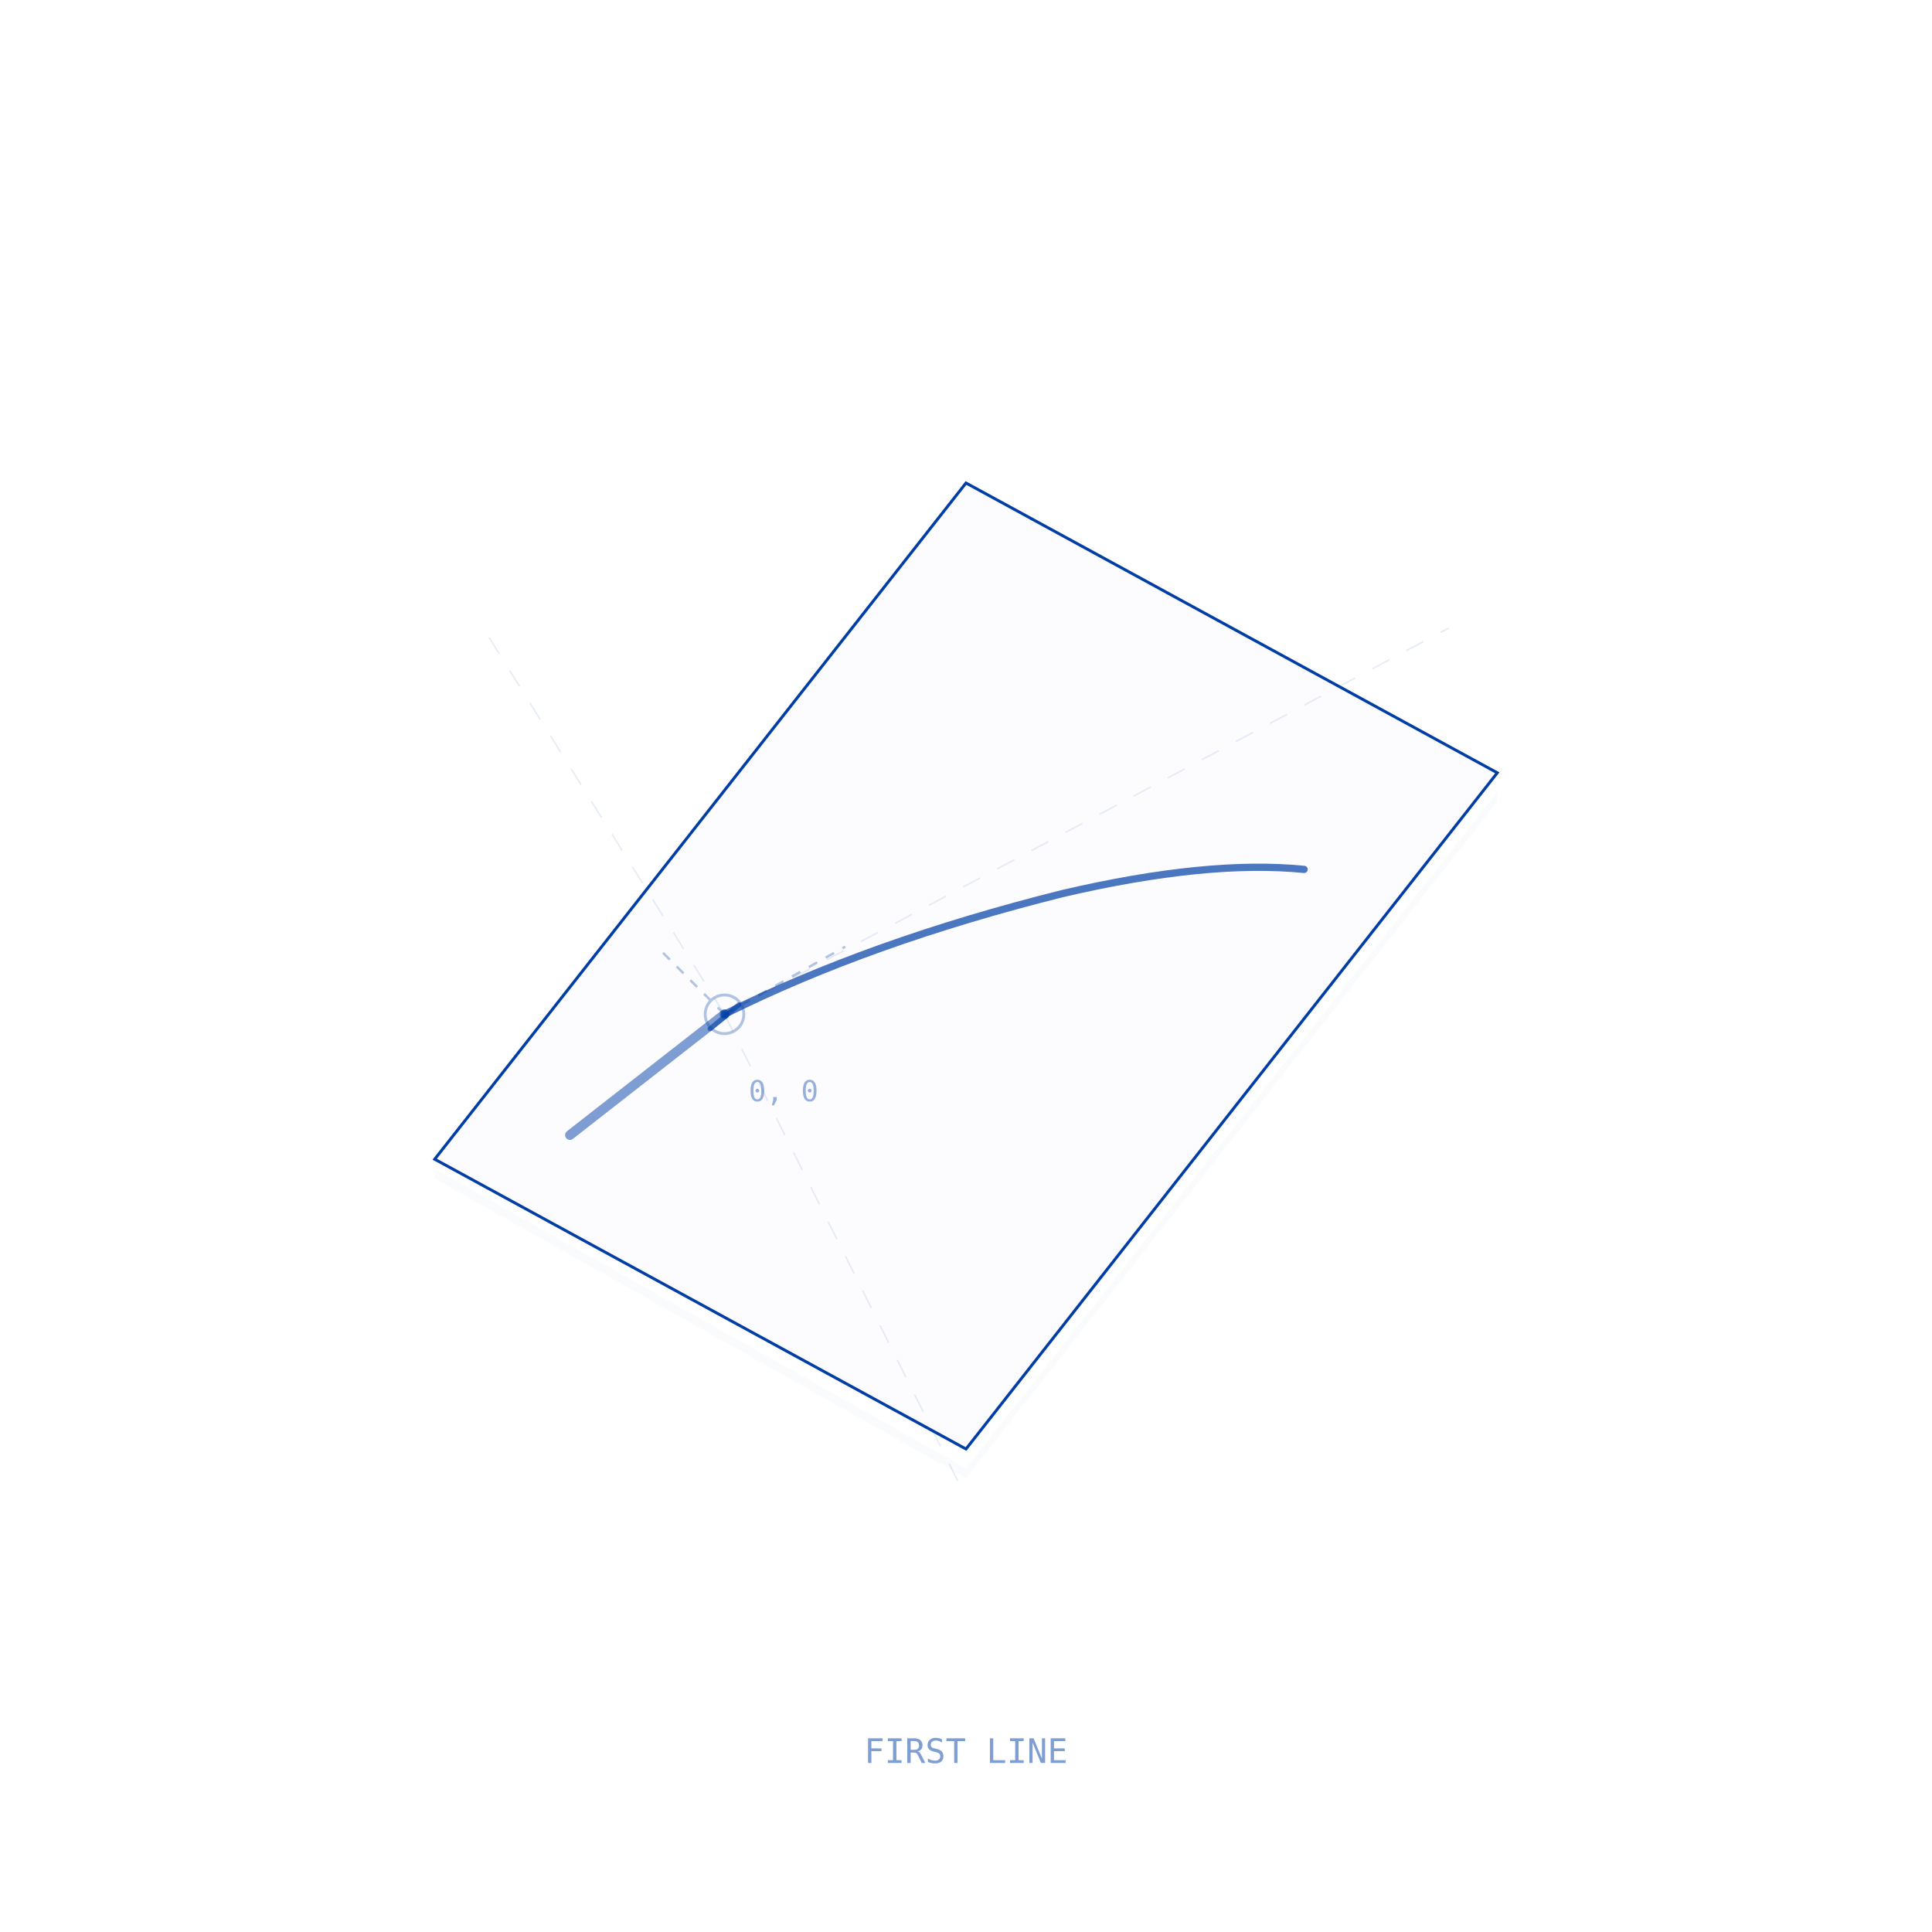
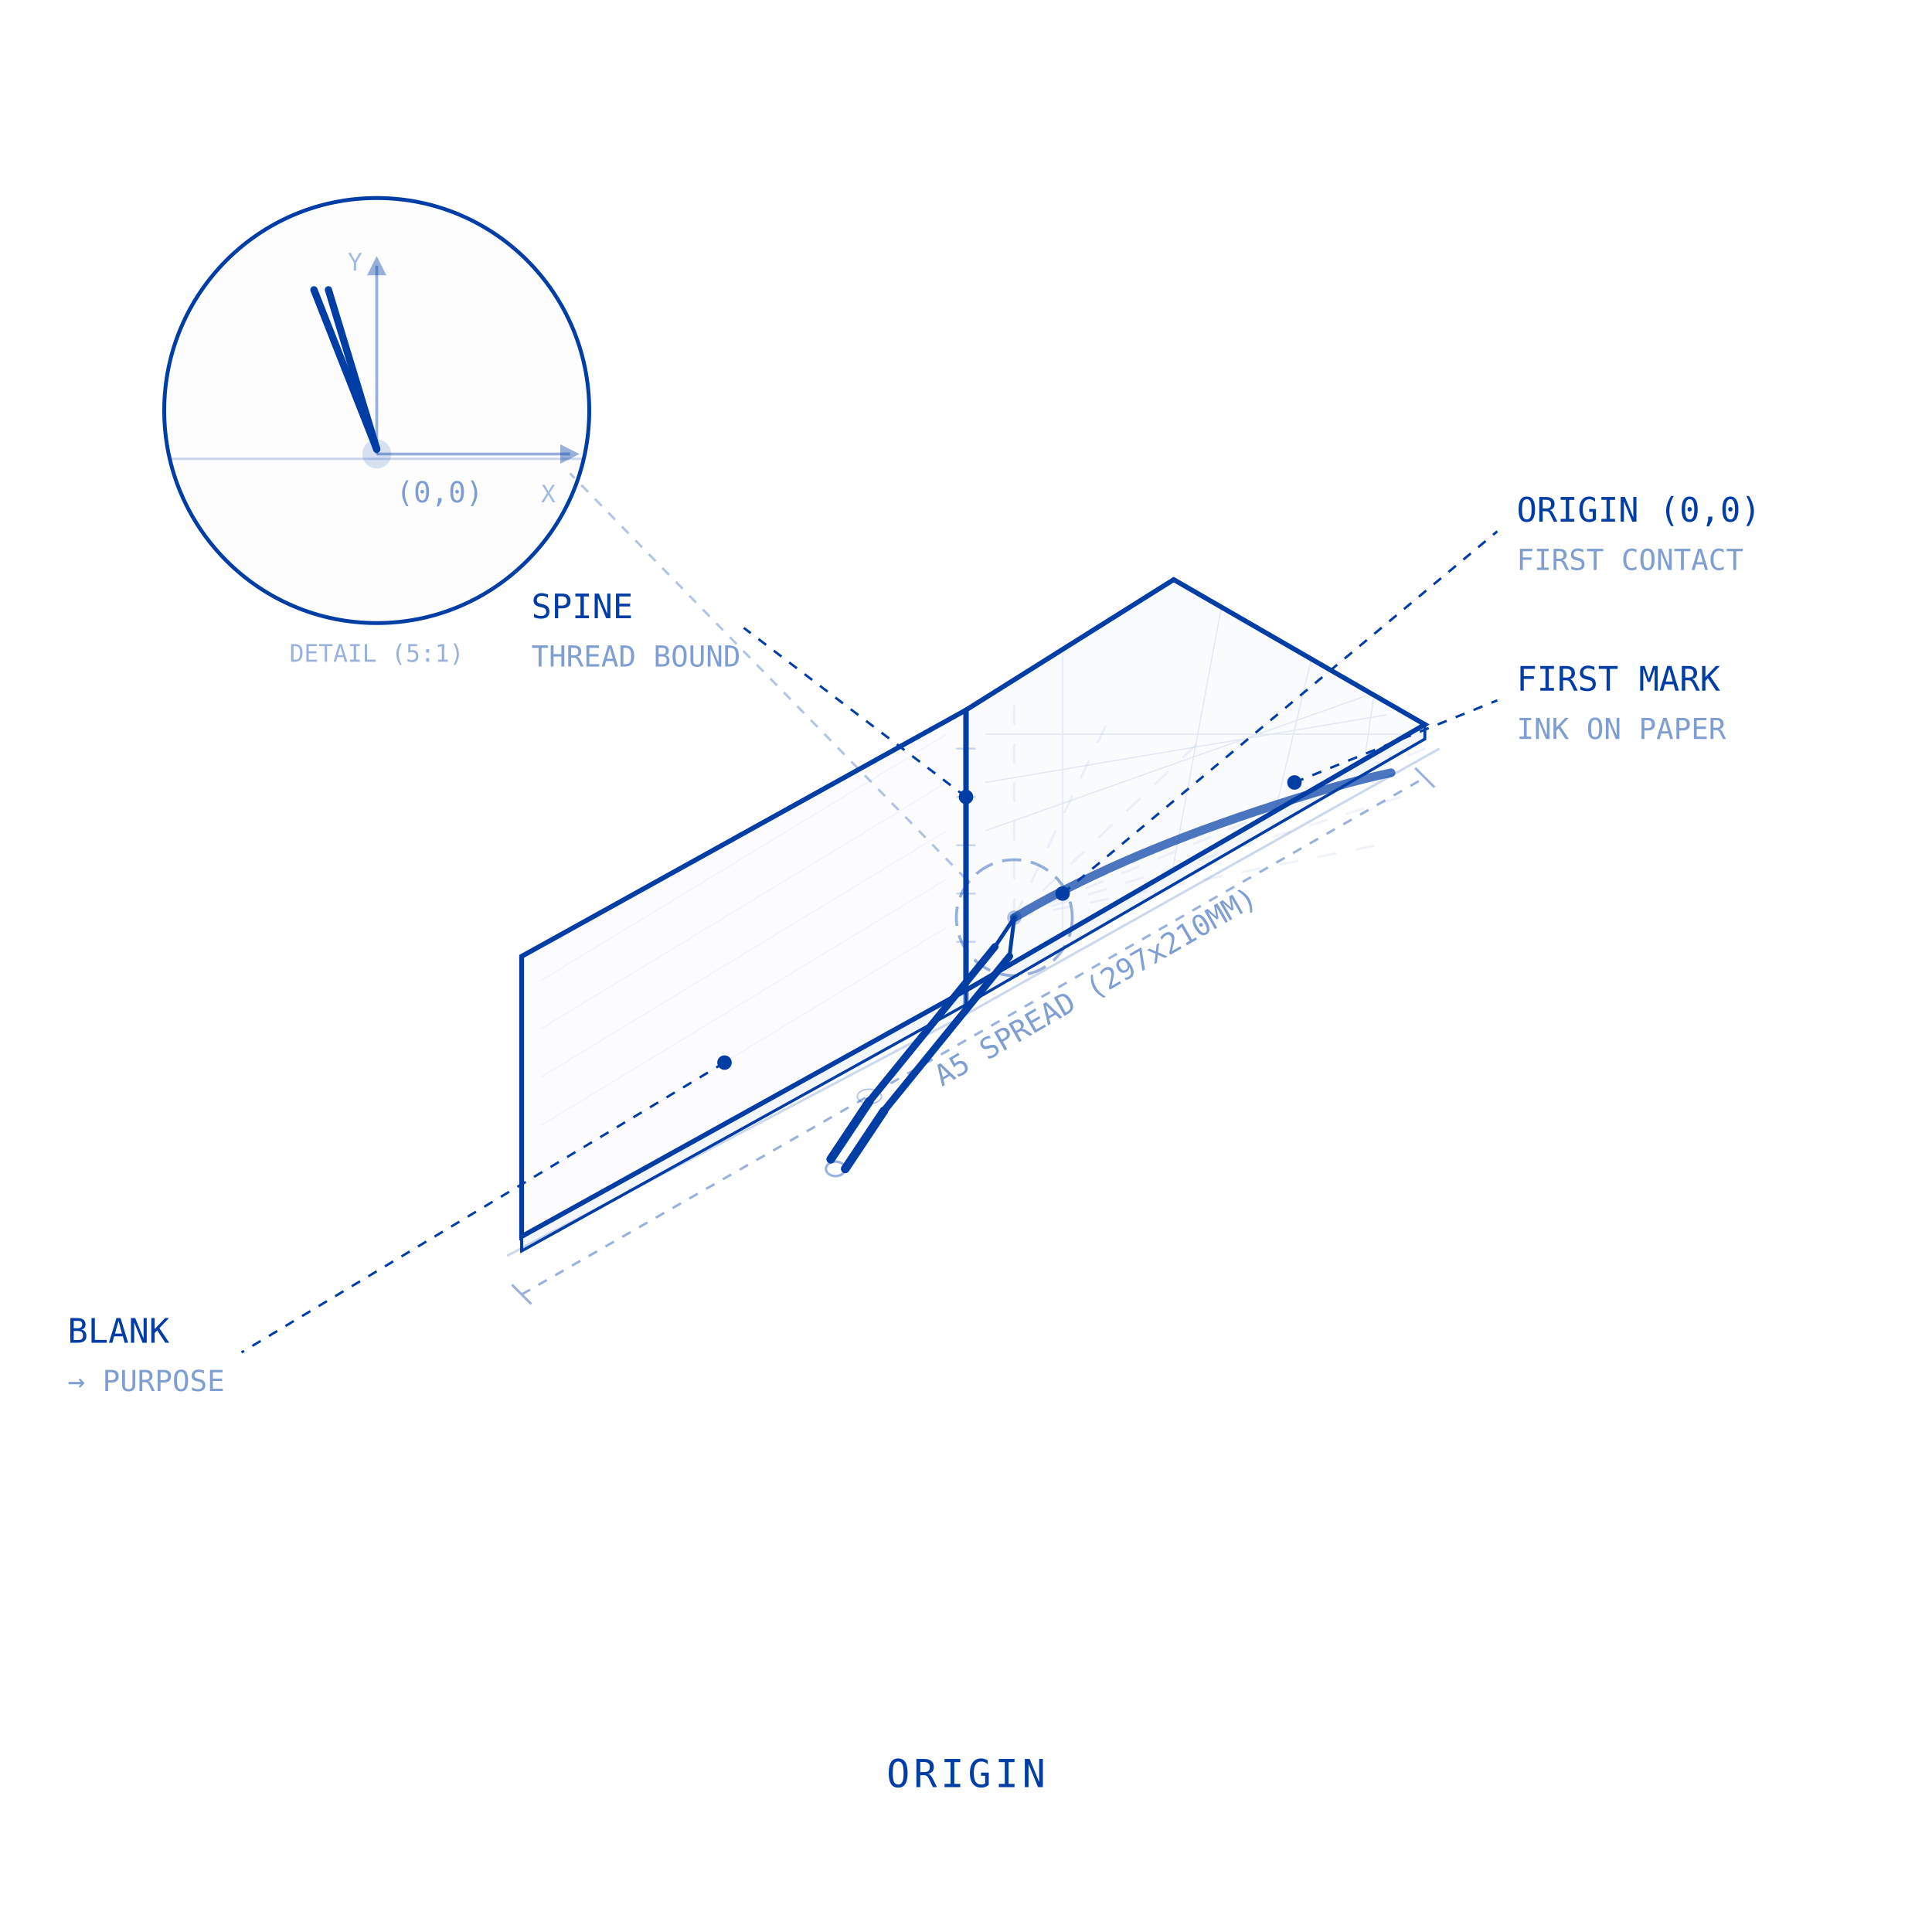
<svg xmlns="http://www.w3.org/2000/svg" viewBox="0 0 400 400" fill="none">
-   <polygon points="200,100 310,160 200,300 90,240" stroke="#003DA5" stroke-width="0.6" fill="rgba(0,61,165,0.015)" />
-   <polygon points="200,304 310,164 310,166 200,306 90,244 90,242" stroke="none" fill="rgba(0,61,165,0.02)" />
-   <path d="M 150,210 Q 180,195 220,185 Q 250,178 270,180" stroke="#003DA5" stroke-width="1.5" fill="none" stroke-linecap="round" opacity="0.7" />
+   <defs>
+     <clipPath id="origin-right-page-clip">
+       <polygon points="200,205 295,150 243,120 200,147" />
+     </clipPath>
+     <clipPath id="origin-inset-clip">
+       <circle cx="78" cy="85" r="44" />
+     </clipPath>
+   </defs>
  <g>
-     <line x1="118" y1="235" x2="150" y2="210" stroke="#003DA5" stroke-width="2" stroke-linecap="round" opacity="0.5" />
-     <line x1="147" y1="213" x2="153" y2="208" stroke="#003DA5" stroke-width="1" stroke-linecap="round" opacity="0.6" />
-     <circle cx="150" cy="210" r="1" fill="#003DA5" opacity="0.5" />
+     <polygon points="200,205 200,147 108,198 108,256" stroke="#003DA5" stroke-width="1" fill="rgba(0,61,165,0.015)" />
+     <polygon points="108,256 108,198 108,201 108,259" stroke="#003DA5" stroke-width="0.6" fill="rgba(0,61,165,0.04)" />
+     <polygon points="200,205 108,256 108,259 200,208" stroke="#003DA5" stroke-width="0.6" fill="rgba(0,61,165,0.05)" />
+     <g stroke="#003DA5" stroke-width="0.2" opacity="0.06">
+       <line x1="196" y1="152" x2="112" y2="203" />
+       <line x1="196" y1="162" x2="112" y2="213" />
+       <line x1="196" y1="172" x2="112" y2="223" />
+       <line x1="196" y1="182" x2="112" y2="233" />
+       <line x1="196" y1="192" x2="112" y2="243" />
+     </g>
+     <polygon points="200,205 295,150 243,120 200,147" stroke="#003DA5" stroke-width="1" fill="rgba(0,61,165,0.02)" />
+     <polygon points="295,150 295,153 200,208 200,205" stroke="#003DA5" stroke-width="0.6" fill="rgba(0,61,165,0.05)" />
+     <g clip-path="url(#origin-right-page-clip)" stroke="#003DA5" stroke-width="0.25" opacity="0.1">
+       <line x1="204" y1="152" x2="291" y2="152" />
+       <line x1="204" y1="162" x2="287" y2="148" />
+       <line x1="204" y1="172" x2="283" y2="144" />
+       <line x1="220" y1="200" x2="220" y2="130" />
+       <line x1="240" y1="195" x2="253" y2="125" />
+       <line x1="260" y1="185" x2="273" y2="130" />
+       <line x1="280" y1="175" x2="285" y2="140" />
+     </g>
+     <line x1="200" y1="147" x2="200" y2="208" stroke="#003DA5" stroke-width="1.2" opacity="0.5" />
+     <g stroke="#003DA5" stroke-width="0.4" opacity="0.2">
+       <line x1="198" y1="155" x2="202" y2="155" />
+       <line x1="198" y1="165" x2="202" y2="165" />
+       <line x1="198" y1="175" x2="202" y2="175" />
+       <line x1="198" y1="185" x2="202" y2="185" />
+       <line x1="198" y1="195" x2="202" y2="195" />
+     </g>
+     <g stroke="#003DA5" stroke-width="0.5" opacity="0.2">
+       <line x1="105" y1="260" x2="200" y2="210" />
+       <line x1="200" y1="210" x2="298" y2="155" />
+     </g>
  </g>
-   <g opacity="0.3">
-     <circle cx="150" cy="210" r="4" stroke="#003DA5" stroke-width="0.6" fill="none" />
-     <line x1="150" y1="210" x2="175" y2="196" stroke="#003DA5" stroke-width="0.5" stroke-dasharray="2 2" />
-     <line x1="150" y1="210" x2="136" y2="196" stroke="#003DA5" stroke-width="0.5" stroke-dasharray="2 2" />
+   <g>
+     <path d="M210,190 Q230,178 260,168 Q278,162 288,160" stroke="#003DA5" stroke-width="1.8" fill="none" stroke-linecap="round" opacity="0.7" />
+     <circle cx="210" cy="190" r="1.5" fill="#003DA5" opacity="0.3" />
  </g>
-   <text x="155" y="228" font-family="'VT323', monospace" font-size="6" fill="#003DA5" opacity="0.4">
-     0, 0
-   </text>
-   <g stroke="#003DA5" stroke-width="0.3" stroke-dasharray="4 4" opacity="0.1">
-     <line x1="150" y1="210" x2="300" y2="130" />
-     <line x1="150" y1="210" x2="100" y2="130" />
-     <line x1="150" y1="210" x2="200" y2="310" />
+   <g>
+     <line x1="206" y1="196" x2="180" y2="228" stroke="#003DA5" stroke-width="1.5" stroke-linecap="round" />
+     <line x1="209" y1="198" x2="183" y2="230" stroke="#003DA5" stroke-width="1.5" stroke-linecap="round" />
+     <line x1="180" y1="228" x2="172" y2="240" stroke="#003DA5" stroke-width="1.8" stroke-linecap="round" />
+     <line x1="183" y1="230" x2="175" y2="242" stroke="#003DA5" stroke-width="1.8" stroke-linecap="round" />
+     <ellipse cx="173" cy="242" rx="2" ry="1.5" stroke="#003DA5" stroke-width="0.5" opacity="0.4" />
+     <line x1="206" y1="196" x2="210" y2="190" stroke="#003DA5" stroke-width="0.8" stroke-linecap="round" />
+     <line x1="209" y1="198" x2="210" y2="190" stroke="#003DA5" stroke-width="0.8" stroke-linecap="round" />
+     <circle cx="210" cy="190" r="0.8" fill="#003DA5" opacity="0.5" />
+     <ellipse cx="180" cy="227" rx="2.5" ry="1.5" stroke="#003DA5" stroke-width="0.3" fill="none" opacity="0.3" />
  </g>
-   <text x="200" y="365" font-family="'VT323', monospace" font-size="7" fill="#003DA5" text-anchor="middle" opacity="0.5">
-     FIRST LINE
+   <g>
+     <circle cx="210" cy="190" r="12" stroke="#003DA5" stroke-width="0.6" stroke-dasharray="4 2" fill="none" opacity="0.4" />
+     <line x1="200" y1="182" x2="118" y2="98" stroke="#003DA5" stroke-width="0.5" stroke-dasharray="2 2" opacity="0.3" />
+     <circle cx="78" cy="85" r="44" stroke="#003DA5" stroke-width="0.8" fill="rgba(0,61,165,0.01)" />
+     <g clip-path="url(#origin-inset-clip)">
+       <line x1="35" y1="95" x2="121" y2="95" stroke="#003DA5" stroke-width="0.5" opacity="0.2" />
+       <line x1="65" y1="60" x2="78" y2="93" stroke="#003DA5" stroke-width="1.5" stroke-linecap="round" />
+       <line x1="68" y1="60" x2="78" y2="93" stroke="#003DA5" stroke-width="1.5" stroke-linecap="round" />
+       <circle cx="78" cy="94" r="3" fill="#003DA5" opacity="0.15" />
+       <line x1="78" y1="94" x2="118" y2="94" stroke="#003DA5" stroke-width="0.6" opacity="0.4" />
+       <polygon points="116,92 120,94 116,96" fill="#003DA5" opacity="0.4" />
+       <line x1="78" y1="94" x2="78" y2="55" stroke="#003DA5" stroke-width="0.6" opacity="0.4" />
+       <polygon points="76,57 78,53 80,57" fill="#003DA5" opacity="0.4" />
+       <text x="82" y="104" font-family="'VT323', monospace" font-size="6" fill="#003DA5" opacity="0.5">
+         (0,0)
+       </text>
+       <text x="112" y="104" font-family="'VT323', monospace" font-size="5" fill="#003DA5" opacity="0.35">
+         X
+       </text>
+       <text x="72" y="56" font-family="'VT323', monospace" font-size="5" fill="#003DA5" opacity="0.35">
+         Y
+       </text>
+     </g>
+     <text x="78" y="137" font-family="'VT323', monospace" font-size="5" fill="#003DA5" text-anchor="middle" opacity="0.4">
+       DETAIL (5:1)
+     </text>
+   </g>
+   <g opacity="0.06" stroke="#003DA5" stroke-width="0.5" stroke-dasharray="4 4">
+     <line x1="210" y1="190" x2="295" y2="155" />
+     <line x1="210" y1="190" x2="290" y2="165" />
+     <line x1="210" y1="190" x2="285" y2="175" />
+     <line x1="210" y1="190" x2="210" y2="145" />
+     <line x1="210" y1="190" x2="230" y2="148" />
+     <line x1="210" y1="190" x2="250" y2="152" />
+   </g>
+   <g>
+     <line x1="220" y1="185" x2="310" y2="110" stroke="#003DA5" stroke-width="0.5" stroke-dasharray="2 2" />
+     <circle cx="220" cy="185" r="1.5" fill="#003DA5" />
+     <text x="314" y="108" font-family="'VT323', monospace" font-size="7" fill="#003DA5">
+       ORIGIN (0,0)
+     </text>
+     <text x="314" y="118" font-family="'VT323', monospace" font-size="6" fill="#003DA5" opacity="0.5">
+       FIRST CONTACT
+     </text>
+     <line x1="268" y1="162" x2="310" y2="145" stroke="#003DA5" stroke-width="0.5" stroke-dasharray="2 2" />
+     <circle cx="268" cy="162" r="1.5" fill="#003DA5" />
+     <text x="314" y="143" font-family="'VT323', monospace" font-size="7" fill="#003DA5">
+       FIRST MARK
+     </text>
+     <text x="314" y="153" font-family="'VT323', monospace" font-size="6" fill="#003DA5" opacity="0.5">
+       INK ON PAPER
+     </text>
+     <line x1="150" y1="220" x2="50" y2="280" stroke="#003DA5" stroke-width="0.5" stroke-dasharray="2 2" />
+     <circle cx="150" cy="220" r="1.5" fill="#003DA5" />
+     <text x="14" y="278" font-family="'VT323', monospace" font-size="7" fill="#003DA5">
+       BLANK
+     </text>
+     <text x="14" y="288" font-family="'VT323', monospace" font-size="6" fill="#003DA5" opacity="0.5">
+       → PURPOSE
+     </text>
+     <line x1="200" y1="165" x2="154" y2="130" stroke="#003DA5" stroke-width="0.5" stroke-dasharray="2 2" />
+     <circle cx="200" cy="165" r="1.5" fill="#003DA5" />
+     <text x="110" y="128" font-family="'VT323', monospace" font-size="7" fill="#003DA5">
+       SPINE
+     </text>
+     <text x="110" y="138" font-family="'VT323', monospace" font-size="6" fill="#003DA5" opacity="0.5">
+       THREAD BOUND
+     </text>
+   </g>
+   <g>
+     <g stroke="#003DA5" stroke-width="0.5" opacity="0.4">
+       <line x1="108" y1="268" x2="295" y2="161" stroke-dasharray="2 2" />
+       <line x1="106" y1="266" x2="110" y2="270" />
+       <line x1="293" y1="159" x2="297" y2="163" />
+     </g>
+     <text x="195" y="225" font-family="'VT323', monospace" font-size="6" fill="#003DA5" opacity="0.5" transform="rotate(-30, 195, 225)">
+       A5 SPREAD (297x210MM)
+     </text>
+   </g>
+   <text x="200" y="370" font-family="'VT323', monospace" font-size="8" fill="#003DA5" text-anchor="middle" letter-spacing="0.1em">
+     ORIGIN
  </text>
</svg>
